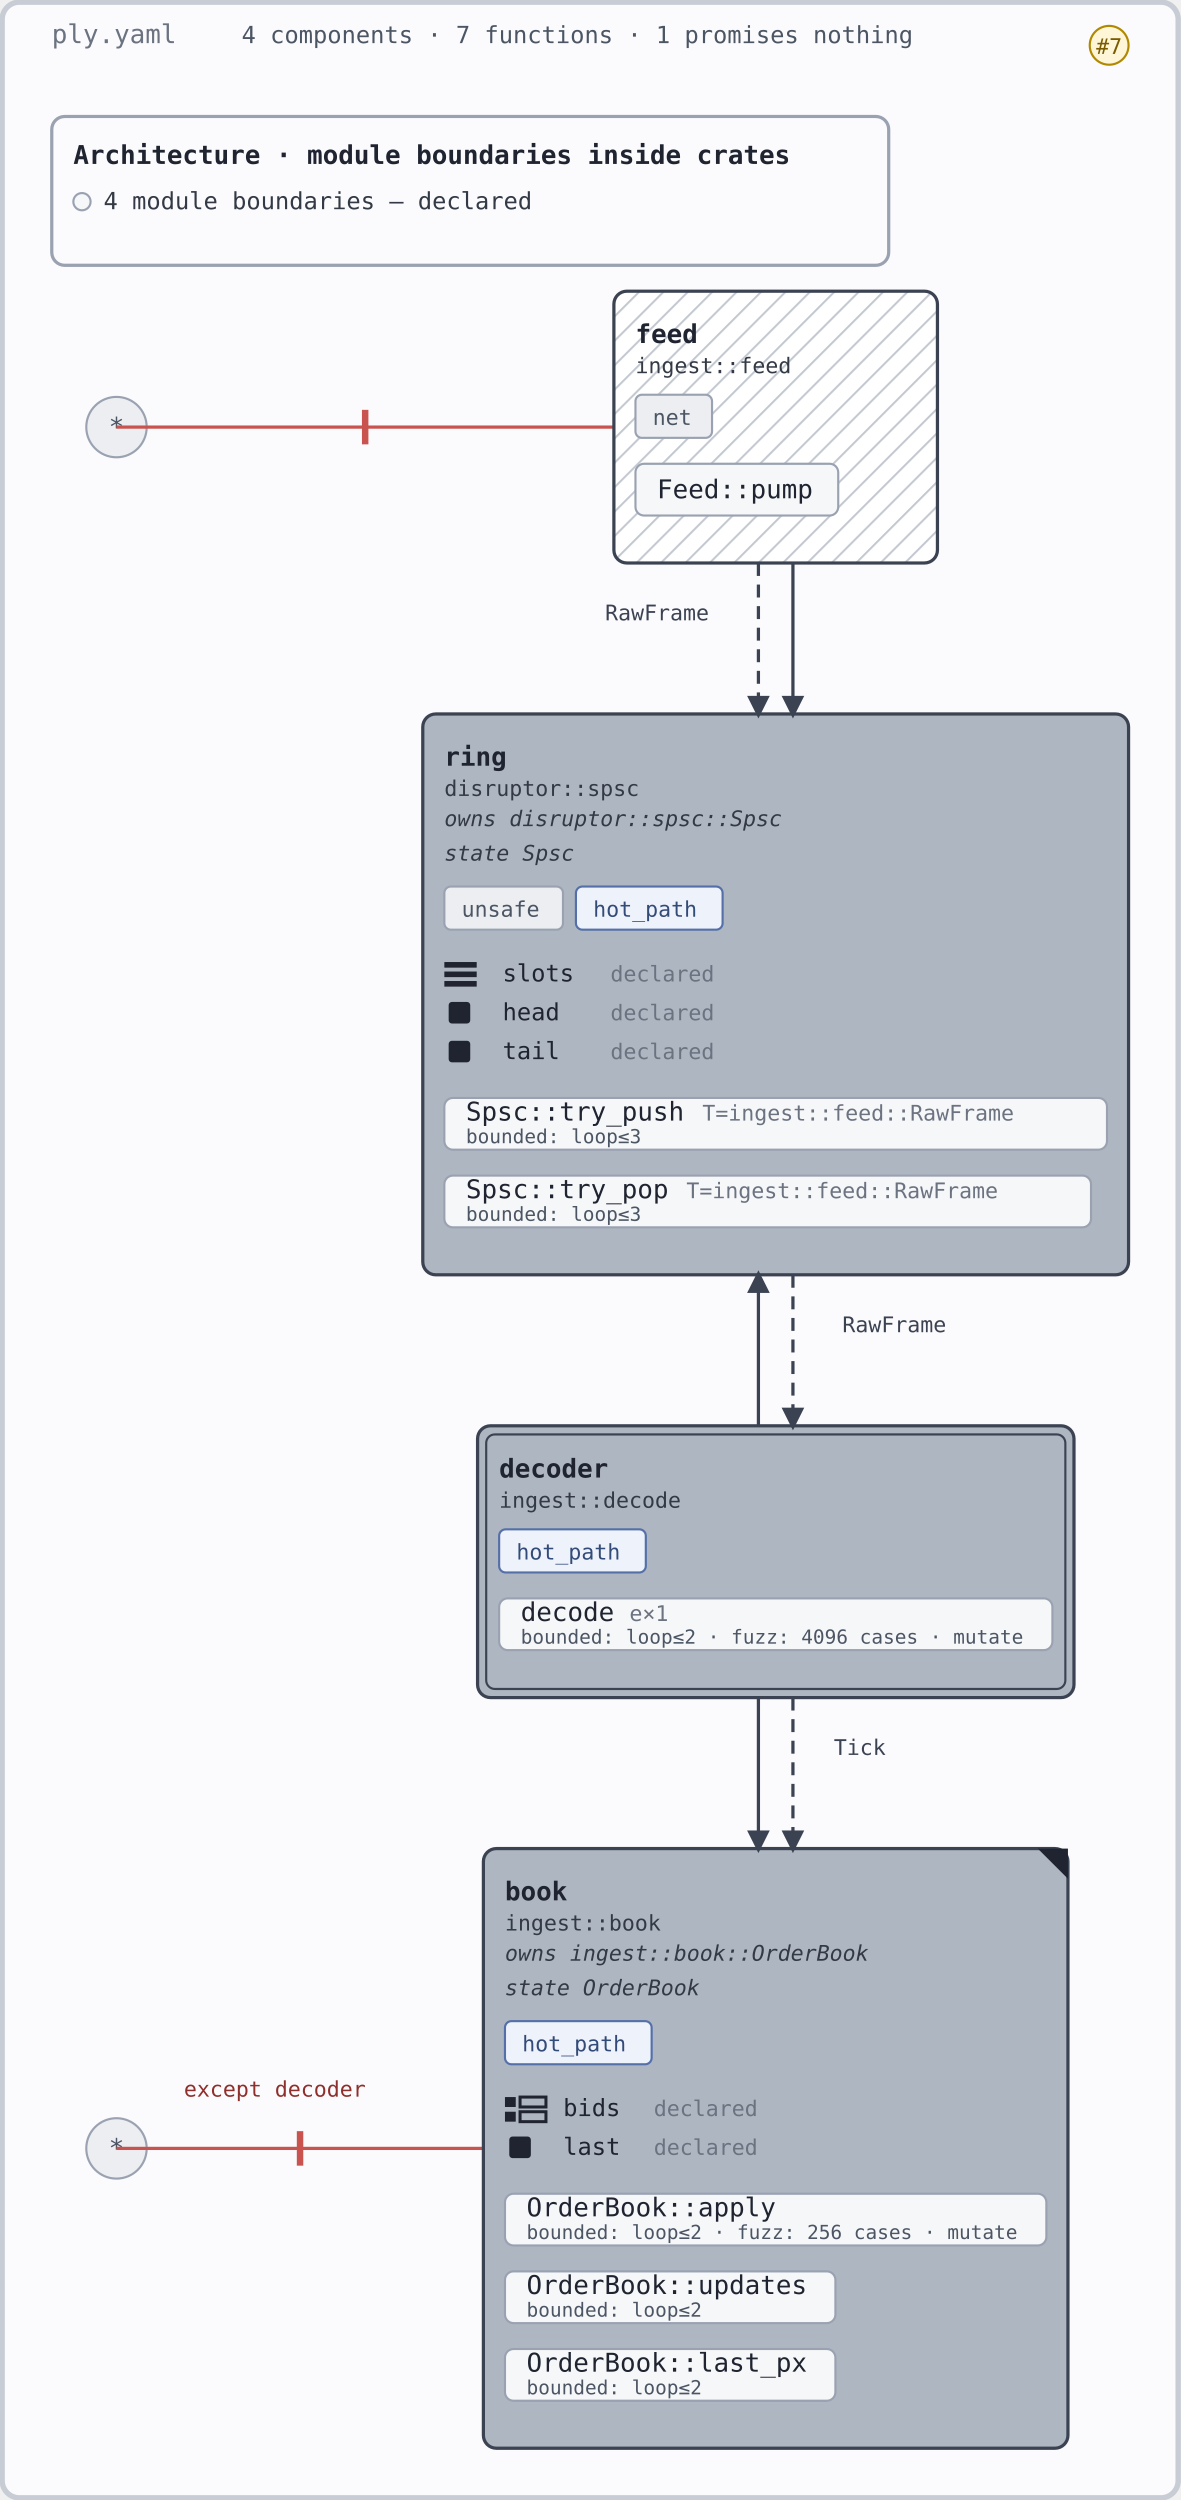
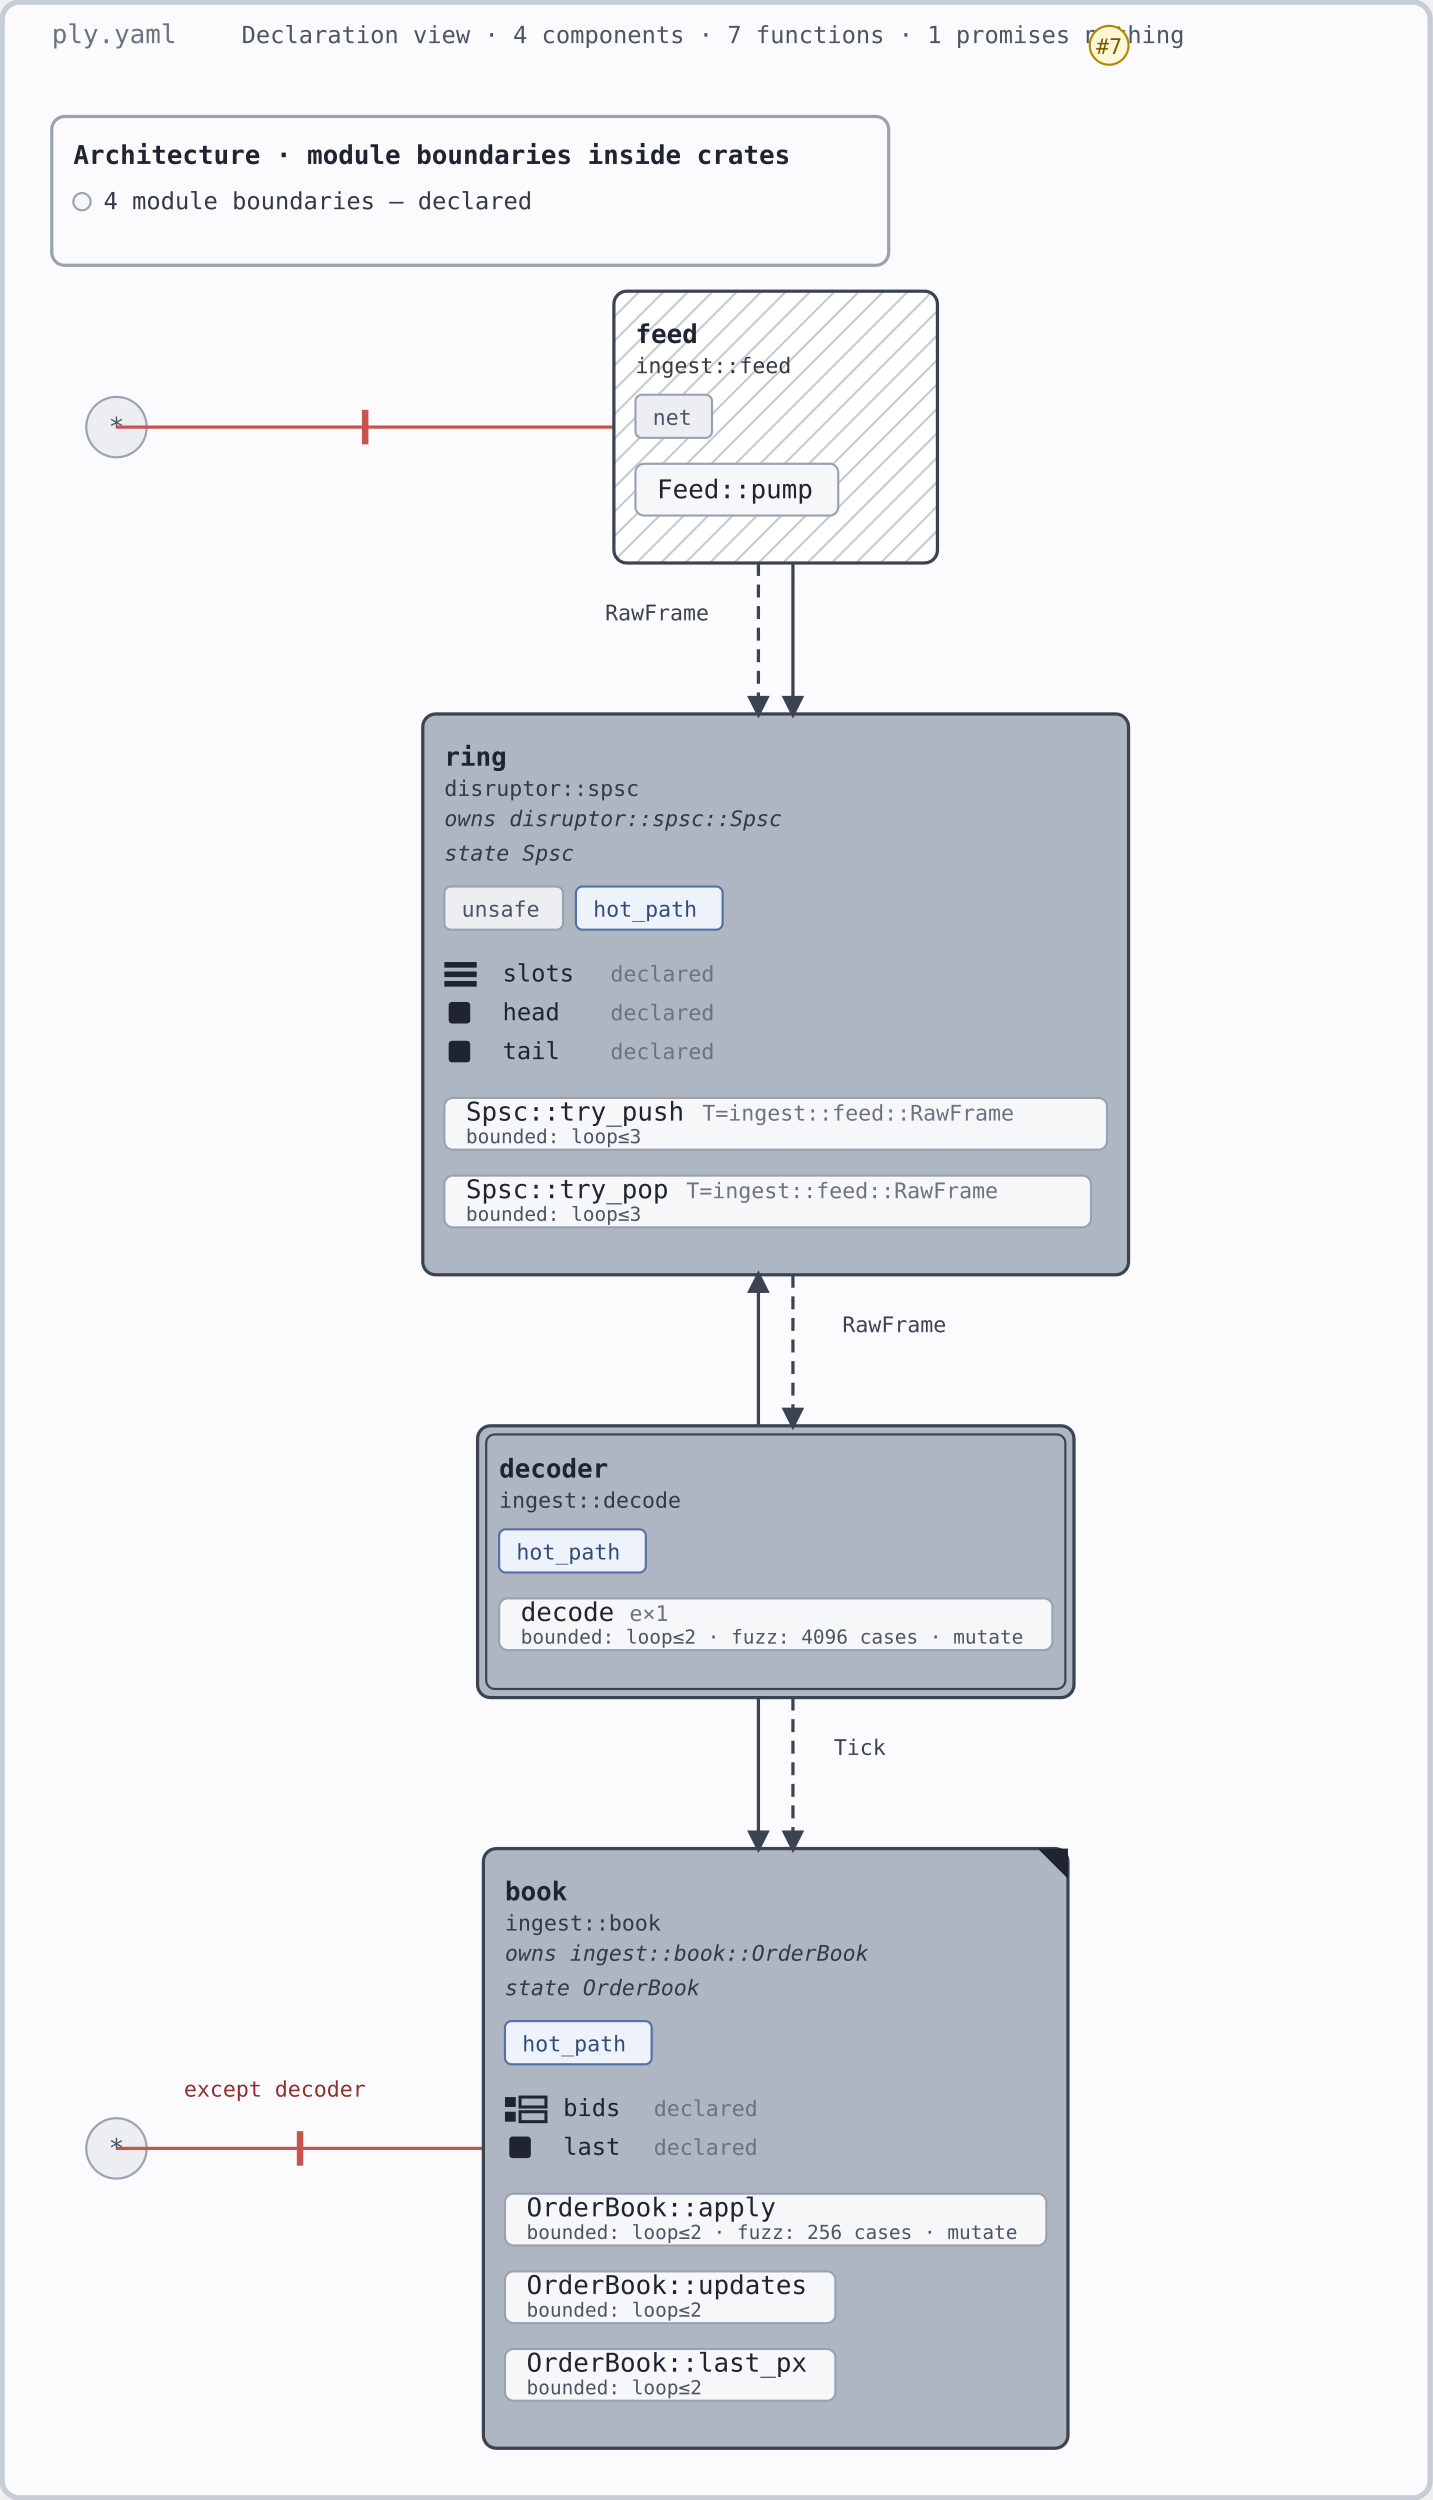
- <svg xmlns="http://www.w3.org/2000/svg" width="547.2" height="1159.0" viewBox="0 0 547.2 1159.0" font-family="monospace" font-size="12">
+ <svg xmlns="http://www.w3.org/2000/svg" width="664.0" height="1159.0" viewBox="0 0 664.0 1159.0" font-family="monospace" font-size="12">
  <style>.workspace-frame{fill:#fbfbfd;stroke:#c8ccd4;stroke-width:2.5}.workspace-title{fill:#6b7280}.verdict-strip-text{fill:#4b5563;font-size:11px}.component-box{stroke:#3b4252;stroke-width:1.5}.hollow-box{stroke-dasharray:6 4}.collapsed-stack{stroke:#3b4252;stroke-width:1.5}.pure-seal{fill:none;stroke:#3b4252}.strict-notch{fill:#1f2430}.component-name{fill:#1f2430;font-weight:bold}.component-anchor{fill:#333a45;font-size:10px}.component-owns{fill:#333a45;font-size:10px;font-style:italic}.ceiling-unclaimed{fill:url(#unclaimed-hatch)}.ceiling-tested{fill:#eef0f3}.ceiling-fuzzed{fill:#d2d7de}.ceiling-bounded{fill:#aeb6c2}.ceiling-proved{fill:#8792a3}.contract-mark{fill:#1f2430}.fn-clause{font:11px ui-monospace,SFMono-Regular,Menlo,monospace;fill:#3c4658}.cap-badge rect{fill:#eceef2;stroke:#9aa2b1}.cap-badge text{fill:#4b5563;font-size:10px}.profile-tag rect{fill:#eef2fb;stroke:#5570a8}.profile-tag text{fill:#334b78;font-size:10px}.fn-chip-box{fill:#f6f7f9;stroke:#9aa2b1}.fn-chip-box-synth{fill:#ecdff5;stroke:#9aa2b1}.fn-name{fill:#1f2430}.fn-checks{fill:#4b5563;font-size:9px}.fn-check-with{fill:#6b7280;font-size:10px}.fn-examples{fill:#6b7280;font-size:10px}.fn-shield{fill:none;stroke:#9a7a1f;font-size:13px}.unresolved-pin circle,.registry-pin circle{fill:#fff6d8;stroke:#b08900}.pin-label{fill:#7a5c00;font-size:10px;text-anchor:middle}.edge-line{fill:none;stroke:#3b4252;stroke-width:1.5}.edge-label{fill:#3b4252;font-size:10px;text-anchor:middle}.deny-line{fill:none;stroke:#c9534f;stroke-width:1.5}.deny-bar{stroke:#c9534f;stroke-width:3}.deny-except{fill:#8f2f2c;font-size:10px;text-anchor:middle}.any-node circle{fill:#eceef2;stroke:#9aa2b1}.any-label{fill:#4b5563;text-anchor:middle}.external-box{fill:none;stroke:#3b4252;stroke-width:1.5}#arrow path{fill:#3b4252}@media (prefers-color-scheme: dark){.workspace-frame{fill:#15171c;stroke:#333947}.workspace-title{fill:#8b93a1}.verdict-strip-text{fill:#a3abb9}.component-box,.collapsed-stack,.external-box{stroke:#8891a3}.component-name{fill:#e6e9ef}.component-anchor,.component-owns{fill:#98a0ae}.ceiling-unclaimed{fill:url(#unclaimed-hatch-dark)}.ceiling-tested{fill:#242832}.ceiling-fuzzed{fill:#333947}.ceiling-bounded{fill:#464e60}.ceiling-proved{fill:#5b6479}.contract-mark{fill:#c8cede}.fn-clause{fill:#aab3c4}.cap-badge rect{fill:#252a35;stroke:#6d7686}.cap-badge text{fill:#b6bdca}.profile-tag rect{fill:#1d2532;stroke:#5570a8}.profile-tag text{fill:#9fb6dd}.fn-chip-box{fill:#1c1f27;stroke:#6d7686}.fn-chip-box-synth{fill:#2a2033;stroke:#6d7686}.fn-name{fill:#e6e9ef}.fn-checks{fill:#a3abb9}.fn-check-with,.fn-examples{fill:#8b93a1}.pure-seal,.strict-notch{fill:#c8cede}.pure-seal{fill:none;stroke:#c8cede}.edge-line{stroke:#98a0ae}.edge-label{fill:#a3abb9}.deny-line,.deny-bar{stroke:#e8524b}.deny-except{fill:#e8524b}.any-node circle{fill:#252a35;stroke:#6d7686}.any-label{fill:#a3abb9}.unresolved-pin circle,.registry-pin circle{fill:#2e2814;stroke:#d4a72c}.pin-label{fill:#e3c66b}#arrow path{fill:#98a0ae}}.state-glyph-ink{fill:#1f2430}.state-glyph-out{fill:none;stroke:#1f2430;stroke-width:1.4}.state-glyph-front{fill:#fbfbfd}.state-glyph-dashed{stroke-dasharray:3 2.4}.state-glyph-hatched{fill:url(#state-hatch);stroke:#1f2430;stroke-width:1}.state-field-name{fill:#1f2430;font-size:11px}.state-field-type{fill:#6b7280;font-size:10px}@media (prefers-color-scheme: dark){.state-glyph-ink{fill:#c8cede}.state-glyph-out{fill:none;stroke:#c8cede}.state-glyph-front{fill:#15171c}.state-glyph-hatched{fill:url(#state-hatch-dark);stroke:#c8cede;stroke-width:1}.state-field-name{fill:#e6e9ef}.state-field-type{fill:#8b93a1}}.architecture-scope-box{fill:none;stroke:#9aa2b1;stroke-width:1.5}.architecture-scope-title{fill:#1f2430;font-weight:bold}.architecture-scope-text{fill:#333a45;font-size:11px}.architecture-scope-mark-declared{fill:#f6f7f9;stroke:#9aa2b1}@media (prefers-color-scheme: dark){.architecture-scope-box{stroke:#6d7686}.architecture-scope-title{fill:#e6e9ef}.architecture-scope-text{fill:#aab3c4}.architecture-scope-mark-declared{fill:#1c1f27;stroke:#6d7686}}</style>
  <defs>
    <marker id="arrow" viewBox="0 0 10 10" refX="8" refY="5" markerWidth="7" markerHeight="7" orient="auto-start-reverse">
      <path d="M 0 0 L 10 5 L 0 10 z" />
    </marker>
    <pattern id="unclaimed-hatch" patternUnits="userSpaceOnUse" width="8" height="8" patternTransform="rotate(45)">
      <rect width="8" height="8" fill="#fff" />
      <line x1="0" y1="0" x2="0" y2="8" stroke="#c8ccd4" stroke-width="2" />
    </pattern>
    <pattern id="unclaimed-hatch-dark" patternUnits="userSpaceOnUse" width="8" height="8" patternTransform="rotate(45)">
      <rect width="8" height="8" fill="#15171c" />
      <line x1="0" y1="0" x2="0" y2="8" stroke="#4a5262" stroke-width="2" />
    </pattern>
    <pattern id="state-hatch" patternUnits="userSpaceOnUse" width="4" height="4" patternTransform="rotate(-45)">
      <rect width="4" height="4" fill="#fff" />
      <rect width="1.4" height="4" fill="#c8ccd4" />
    </pattern>
    <pattern id="state-hatch-dark" patternUnits="userSpaceOnUse" width="4" height="4" patternTransform="rotate(-45)">
      <rect width="4" height="4" fill="#15171c" />
      <rect width="1.4" height="4" fill="#4a5262" />
    </pattern>
  </defs>
-   <rect class="workspace-frame" x="1" y="1" width="545.2" height="1157.0" rx="8" />
+   <rect class="workspace-frame" x="1" y="1" width="662.0" height="1157.0" rx="8" />
  <g>
    <text class="workspace-title" x="24.0" y="20">ply.yaml</text>
  </g>
  <g class="verdict-strip">
-     <text class="verdict-strip-text" x="112.0" y="20">4 components · 7 functions · 1 promises nothing</text>
+     <text class="verdict-strip-text" x="112.0" y="20">Declaration view · 4 components · 7 functions · 1 promises nothing</text>
  </g>
  <g transform="translate(24.0,54.0)">
    <g class="architecture-scope">
      <rect class="architecture-scope-box" x="0" y="0" width="388.0" height="69.0" rx="6" />
      <text class="architecture-scope-title" x="10.0" y="22.0">Architecture · module boundaries inside crates</text>
      <g class="architecture-scope-row">
        <circle class="architecture-scope-mark-declared" cx="14.0" cy="39.5" r="4" />
        <text class="architecture-scope-text" x="24.0" y="43.0">4 module boundaries — declared</text>
      </g>
    </g>
  </g>
  <g class="any-node">
    <circle cx="54.0" cy="198.0" r="14.0" />
    <text class="any-label" x="54.0" y="202.0">*</text>
  </g>
  <g class="deny-rule">
    <path class="deny-line" d="M 54.0 198.0 L 284.6 198.0" />
    <line class="deny-bar" x1="169.3" y1="190.0" x2="169.3" y2="206.0" />
  </g>
  <g class="any-node">
    <circle cx="54.0" cy="996.0" r="14.0" />
    <text class="any-label" x="54.0" y="1000.0">*</text>
  </g>
  <g class="deny-rule">
    <path class="deny-line" d="M 54.0 996.0 L 224.1 996.0" />
    <line class="deny-bar" x1="139.1" y1="988.0" x2="139.1" y2="1004.0" />
    <text class="deny-except" x="127.4" y="972.0">except decoder</text>
  </g>
  <g class="registry-pin">
    <circle cx="514.2" cy="21.0" r="9.0" />
    <text class="pin-label" x="514.2" y="25.0">#7</text>
  </g>
  <g transform="translate(284.6,135.0)">
    <g class="component" data-name="feed">
      <rect class="component-box ceiling-unclaimed" x="0" y="0" width="150.0" height="126.0" rx="6" />
      <text class="component-name" x="10.0" y="24.0">feed</text>
      <text class="component-anchor" x="10.0" y="38.0">ingest::feed</text>
      <g class="cap-badge">
        <rect x="10.0" y="48.0" width="35.5" height="20.0" rx="3" />
        <text x="18.0" y="62.0">net</text>
      </g>
      <g transform="translate(10.0,80.0)">
        <g class="fn-chip" data-fn="Feed::pump">
          <rect class="fn-chip-box" x="0" y="0" width="94.0" height="24.0" rx="4" />
          <text class="fn-name" x="10.0" y="16.0">Feed::pump</text>
        </g>
      </g>
    </g>
  </g>
  <g transform="translate(196.0,331.0)">
    <g class="component" data-name="ring">
      <rect class="component-box ceiling-bounded" x="0" y="0" width="327.2" height="260.0" rx="6" />
      <text class="component-name" x="10.0" y="24.0">ring</text>
      <text class="component-anchor" x="10.0" y="38.0">disruptor::spsc</text>
      <text class="component-owns" x="10.0" y="52.0">owns disruptor::spsc::Spsc</text>
      <text class="component-owns" x="10.0" y="68.0">state Spsc</text>
      <g class="cap-badge">
        <rect x="10.0" y="80.0" width="55.0" height="20.0" rx="3" />
        <text x="18.0" y="94.0">unsafe</text>
      </g>
      <g class="profile-tag">
        <rect x="71.0" y="80.0" width="68.0" height="20.0" rx="3" />
        <text x="79.0" y="94.0">hot_path</text>
      </g>
      <g class="state-field" data-field="slots">
        <rect class="state-glyph-ink" x="10.0" y="115.0" width="15" height="2.6" />
        <rect class="state-glyph-ink" x="10.0" y="119.4" width="15" height="2.6" />
        <rect class="state-glyph-ink" x="10.0" y="123.8" width="15" height="2.6" />
        <text class="state-field-name" x="37.0" y="124.0">slots</text>
        <text class="state-field-type" x="87.0" y="124.0">declared</text>
      </g>
      <g class="state-field" data-field="head">
        <rect class="state-glyph-ink" x="12.0" y="133.5" width="10" height="10" rx="1.5" />
        <text class="state-field-name" x="37.0" y="142.0">head</text>
        <text class="state-field-type" x="87.0" y="142.0">declared</text>
      </g>
      <g class="state-field" data-field="tail">
        <rect class="state-glyph-ink" x="12.0" y="151.5" width="10" height="10" rx="1.5" />
        <text class="state-field-name" x="37.0" y="160.0">tail</text>
        <text class="state-field-type" x="87.0" y="160.0">declared</text>
      </g>
      <g transform="translate(10.0,178.0)">
        <g class="fn-chip" data-fn="Spsc::try_push">
          <rect class="fn-chip-box" x="0" y="0" width="307.2" height="24.0" rx="4" />
          <text class="fn-name" x="10.0" y="10.5">Spsc::try_push</text>
          <text class="fn-check-with" x="119.6" y="10.5">T=ingest::feed::RawFrame</text>
          <text class="fn-checks" x="10.0" y="21.0">bounded: loop≤3</text>
        </g>
      </g>
      <g transform="translate(10.0,214.0)">
        <g class="fn-chip" data-fn="Spsc::try_pop">
          <rect class="fn-chip-box" x="0" y="0" width="299.8" height="24.0" rx="4" />
          <text class="fn-name" x="10.0" y="10.5">Spsc::try_pop</text>
          <text class="fn-check-with" x="112.2" y="10.5">T=ingest::feed::RawFrame</text>
          <text class="fn-checks" x="10.0" y="21.0">bounded: loop≤3</text>
        </g>
      </g>
    </g>
  </g>
  <g transform="translate(221.4,661.0)">
    <g class="component" data-name="decoder">
      <rect class="component-box ceiling-bounded" x="0" y="0" width="276.5" height="126.0" rx="6" />
      <rect class="pure-seal" x="4" y="4" width="268.5" height="118.0" rx="4" />
      <text class="component-name" x="10.0" y="24.0">decoder</text>
      <text class="component-anchor" x="10.0" y="38.0">ingest::decode</text>
      <g class="profile-tag">
        <rect x="10.0" y="48.0" width="68.0" height="20.0" rx="3" />
        <text x="18.0" y="62.0">hot_path</text>
      </g>
      <g transform="translate(10.0,80.0)">
        <g class="fn-chip" data-fn="decode">
          <rect class="fn-chip-box" x="0" y="0" width="256.5" height="24.0" rx="4" />
          <text class="fn-name" x="10.0" y="10.5">decode</text>
          <text class="fn-examples" x="60.4" y="10.5">e×1</text>
          <text class="fn-checks" x="10.0" y="21.0">bounded: loop≤2 · fuzz: 4096 cases · mutate</text>
        </g>
      </g>
    </g>
  </g>
  <g transform="translate(224.1,857.0)">
    <g class="component" data-name="book">
      <rect class="component-box ceiling-bounded" x="0" y="0" width="271.0" height="278.0" rx="6" />
      <path class="strict-notch" d="M 257.0 0 L 271.0 0 L 271.0 14.0 Z" />
      <text class="component-name" x="10.0" y="24.0">book</text>
      <text class="component-anchor" x="10.0" y="38.0">ingest::book</text>
      <text class="component-owns" x="10.0" y="52.0">owns ingest::book::OrderBook</text>
      <text class="component-owns" x="10.0" y="68.0">state OrderBook</text>
      <g class="profile-tag">
        <rect x="10.0" y="80.0" width="68.0" height="20.0" rx="3" />
        <text x="18.0" y="94.0">hot_path</text>
      </g>
      <g class="state-field" data-field="bids">
        <rect class="state-glyph-ink" x="10.0" y="115.2" width="5" height="4.6" />
        <rect class="state-glyph-out" x="17.0" y="115.2" width="12" height="4.6" />
        <rect class="state-glyph-ink" x="10.0" y="122.0" width="5" height="4.6" />
        <rect class="state-glyph-out" x="17.0" y="122.0" width="12" height="4.6" />
        <text class="state-field-name" x="37.0" y="124.0">bids</text>
        <text class="state-field-type" x="79.0" y="124.0">declared</text>
      </g>
      <g class="state-field" data-field="last">
        <rect class="state-glyph-ink" x="12.0" y="133.5" width="10" height="10" rx="1.5" />
        <text class="state-field-name" x="37.0" y="142.0">last</text>
        <text class="state-field-type" x="79.0" y="142.0">declared</text>
      </g>
      <g transform="translate(10.0,160.0)">
        <g class="fn-chip" data-fn="OrderBook::apply">
          <rect class="fn-chip-box" x="0" y="0" width="251.0" height="24.0" rx="4" />
          <text class="fn-name" x="10.0" y="10.5">OrderBook::apply</text>
          <text class="fn-checks" x="10.0" y="21.0">bounded: loop≤2 · fuzz: 256 cases · mutate</text>
        </g>
      </g>
      <g transform="translate(10.0,196.0)">
        <g class="fn-chip" data-fn="OrderBook::updates">
          <rect class="fn-chip-box" x="0" y="0" width="153.2" height="24.0" rx="4" />
          <text class="fn-name" x="10.0" y="10.5">OrderBook::updates</text>
          <text class="fn-checks" x="10.0" y="21.0">bounded: loop≤2</text>
        </g>
      </g>
      <g transform="translate(10.0,232.0)">
        <g class="fn-chip" data-fn="OrderBook::last_px">
          <rect class="fn-chip-box" x="0" y="0" width="153.2" height="24.0" rx="4" />
          <text class="fn-name" x="10.0" y="10.5">OrderBook::last_px</text>
          <text class="fn-checks" x="10.0" y="21.0">bounded: loop≤2</text>
        </g>
      </g>
    </g>
  </g>
  <g class="edge-call">
    <path class="edge-line" d="M 367.6 261.0 L 367.6 331.0" marker-end="url(#arrow)" />
  </g>
  <g class="edge-call">
    <path class="edge-line" d="M 351.6 661.0 L 351.6 591.0" marker-end="url(#arrow)" />
  </g>
  <g class="edge-call">
    <path class="edge-line" d="M 351.6 787.0 L 351.6 857.0" marker-end="url(#arrow)" />
  </g>
  <g class="edge-flow">
    <path class="edge-line" stroke-dasharray="6 4" d="M 351.6 261.0 L 351.6 331.0" marker-end="url(#arrow)" />
    <text class="edge-label" x="304.6" y="287.6">RawFrame</text>
  </g>
  <g class="edge-flow">
    <path class="edge-line" stroke-dasharray="6 4" d="M 367.6 591.0 L 367.6 661.0" marker-end="url(#arrow)" />
    <text class="edge-label" x="414.6" y="617.6">RawFrame</text>
  </g>
  <g class="edge-flow">
    <path class="edge-line" stroke-dasharray="6 4" d="M 367.6 787.0 L 367.6 857.0" marker-end="url(#arrow)" />
    <text class="edge-label" x="398.6" y="813.6">Tick</text>
  </g>
</svg>
